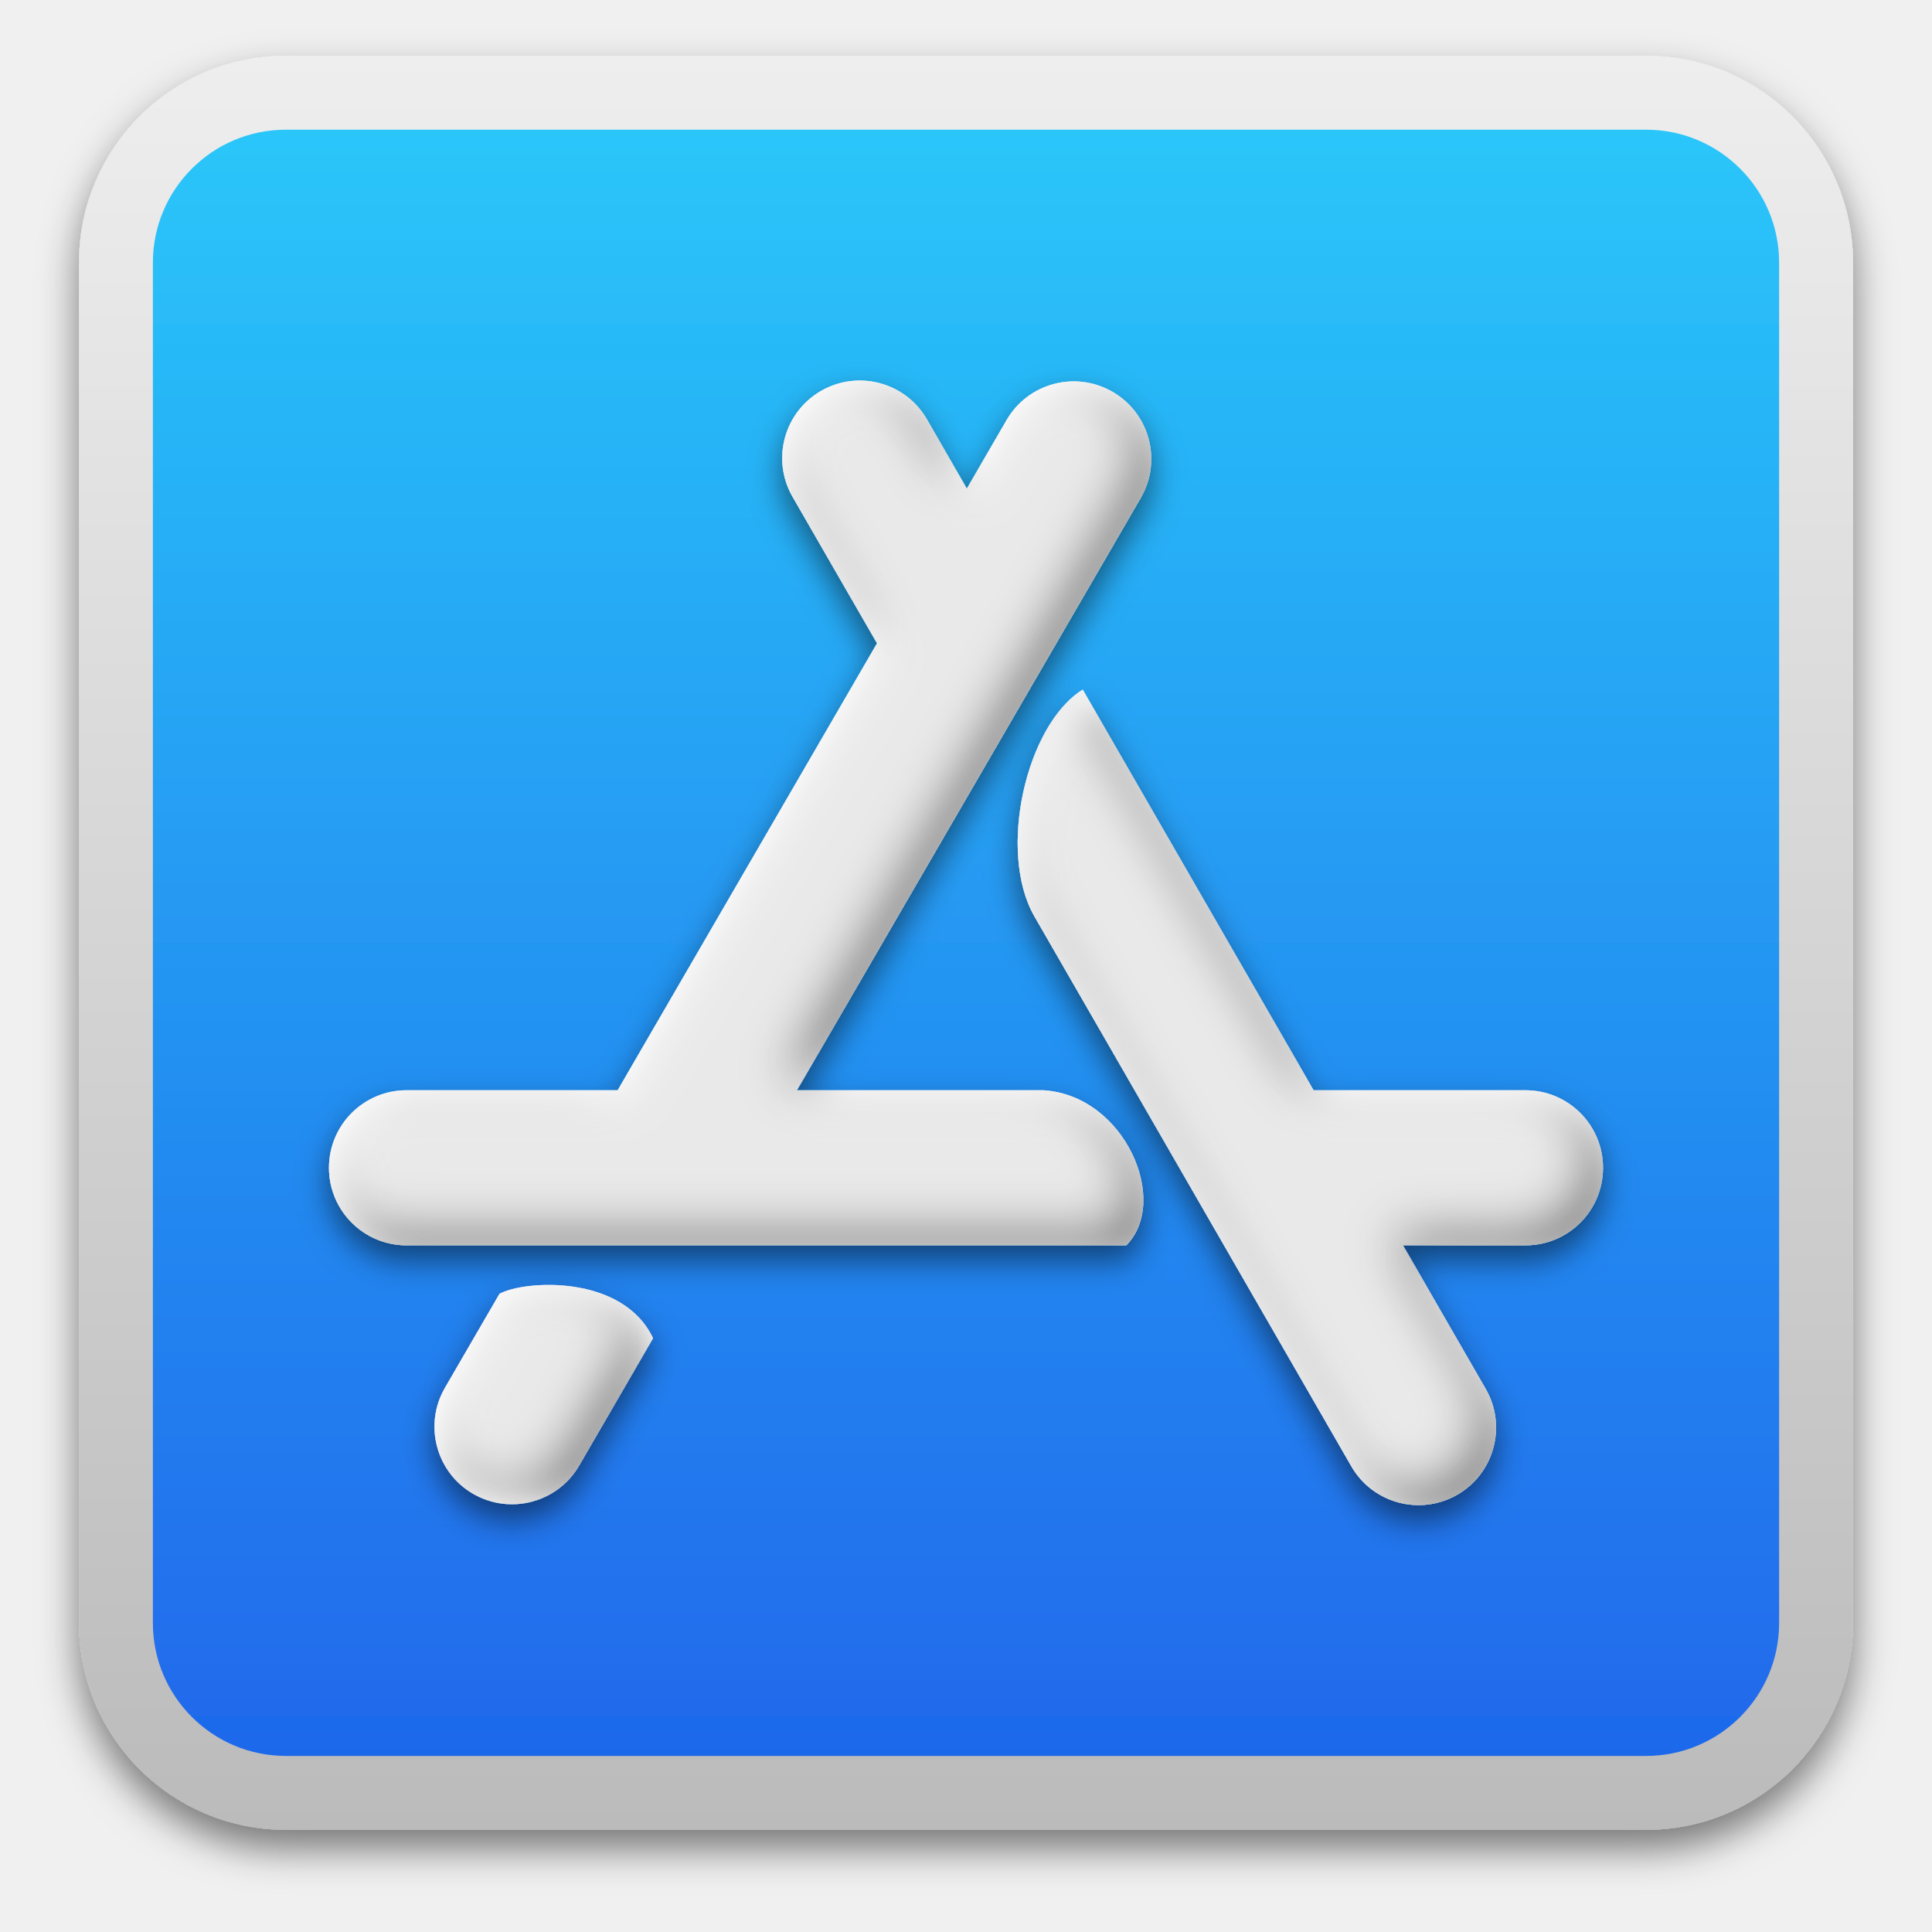
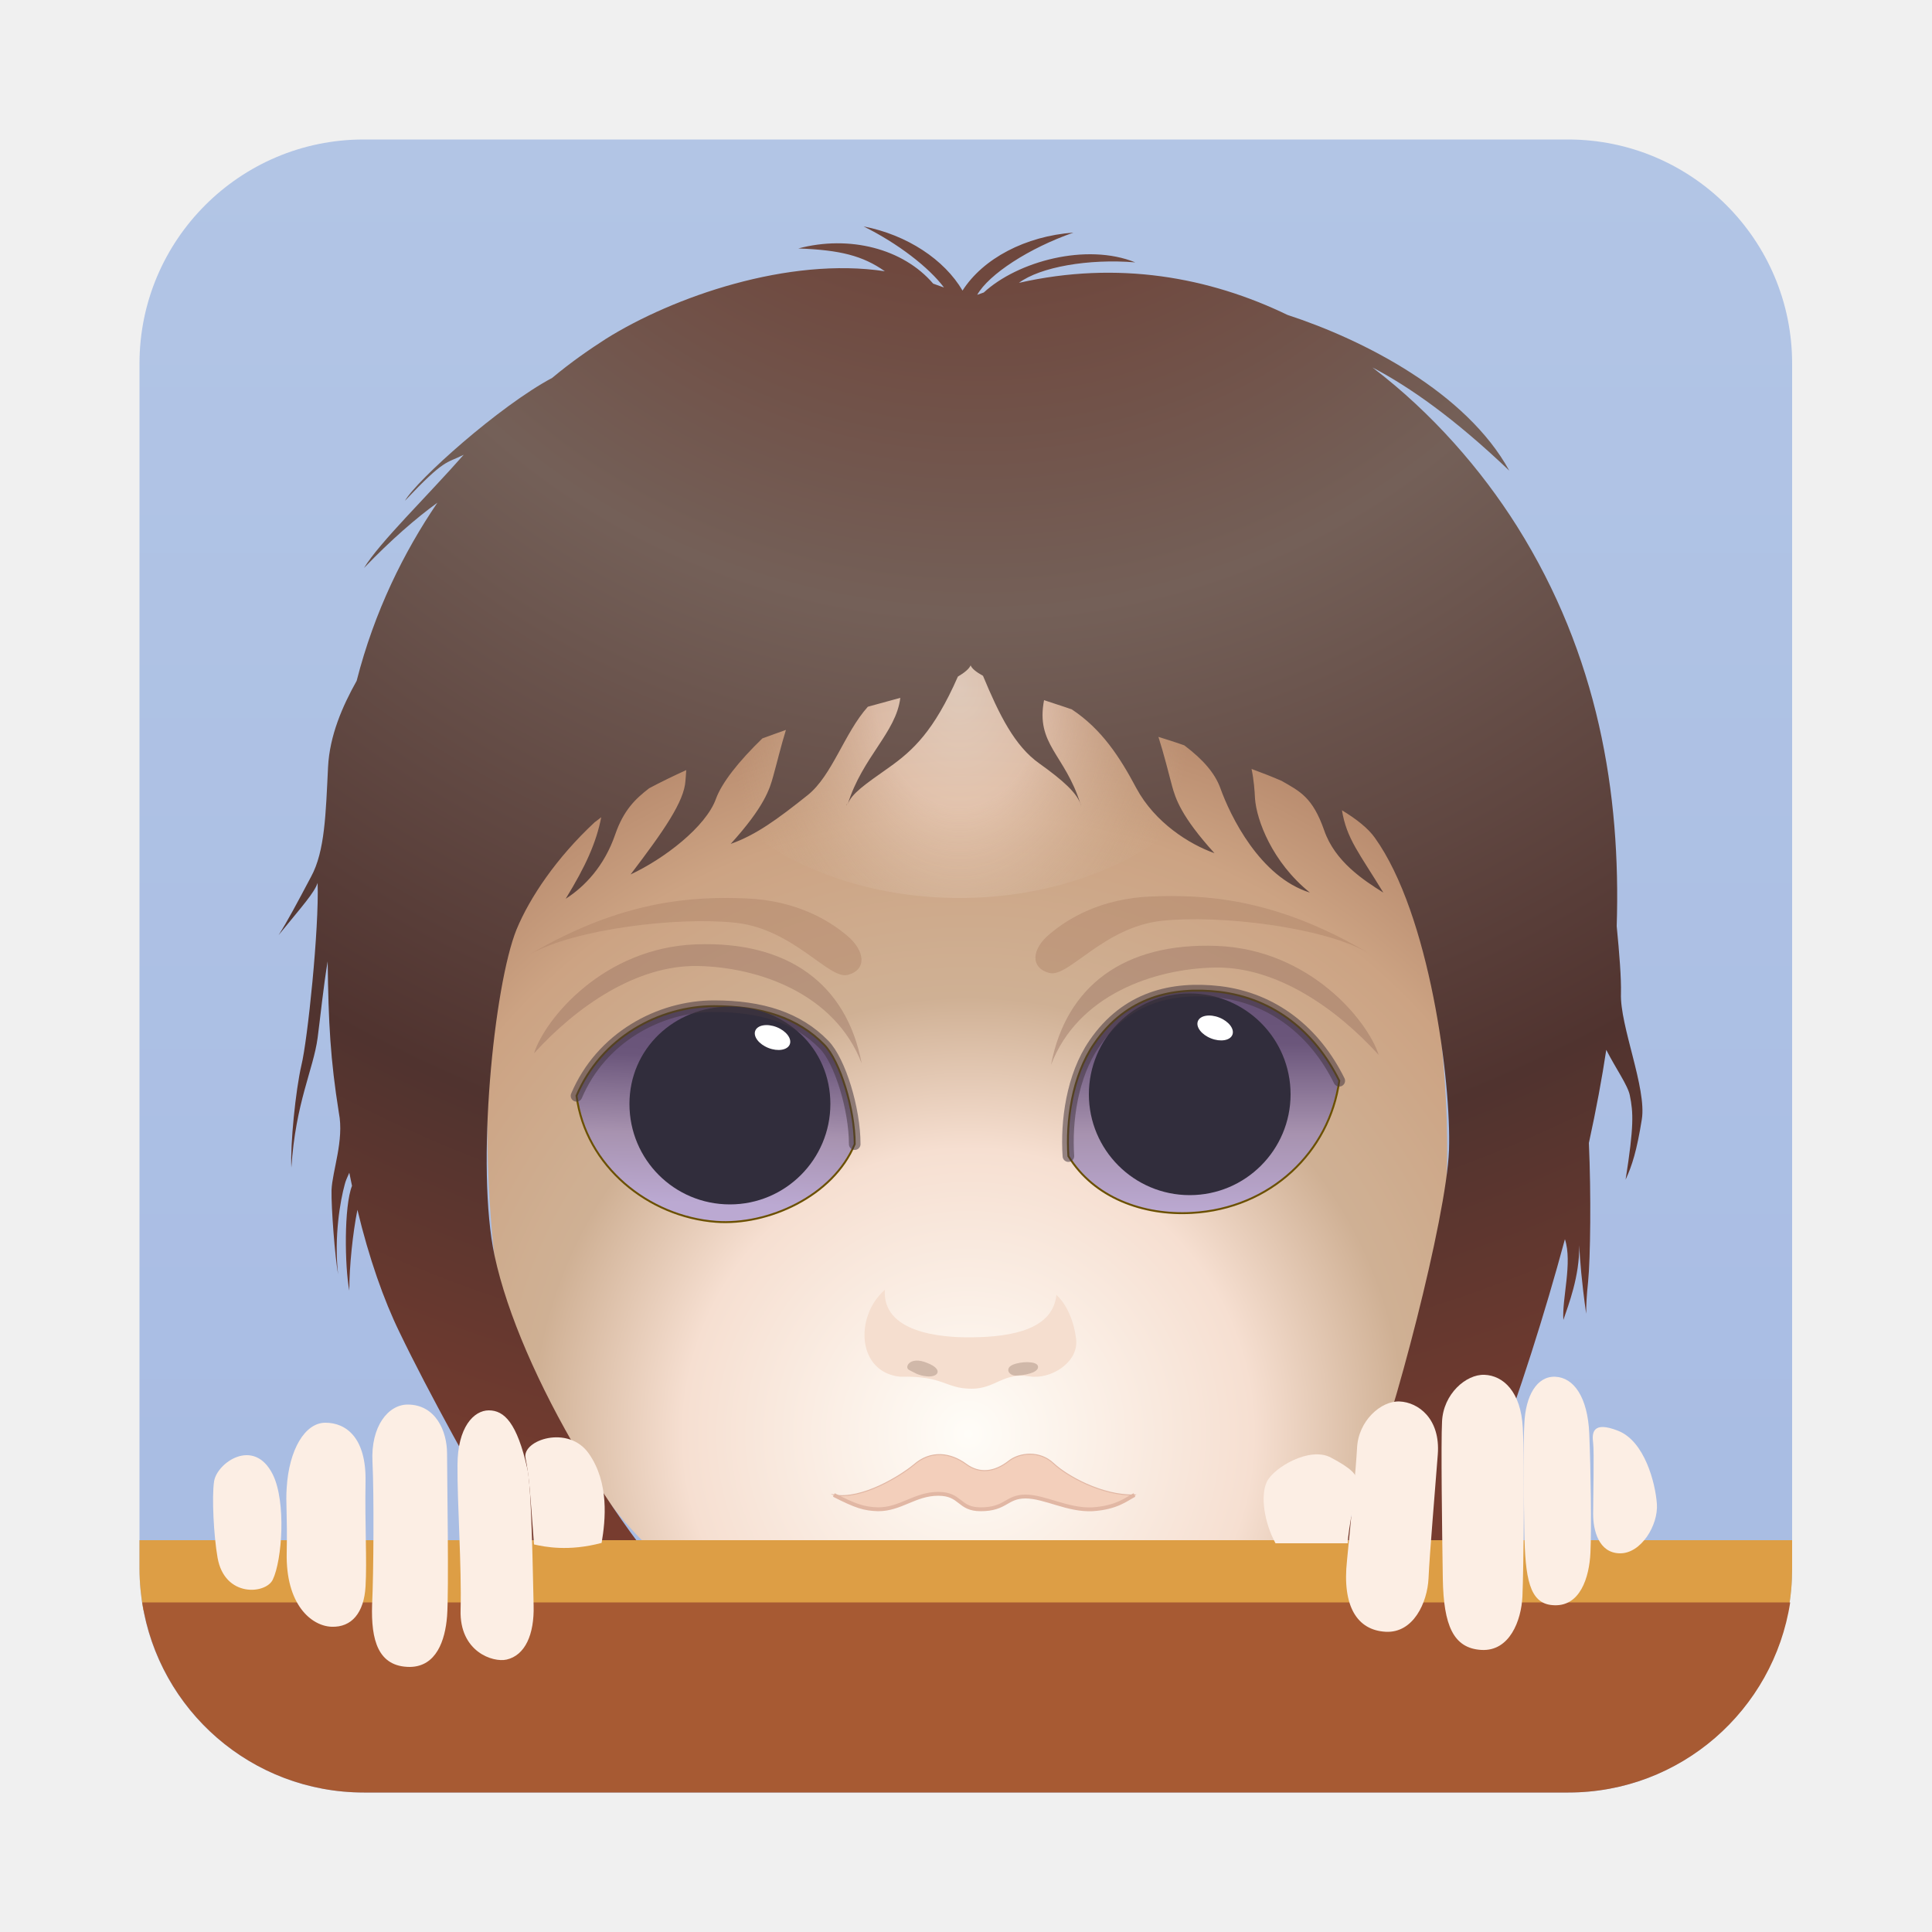
- <svg xmlns="http://www.w3.org/2000/svg" viewBox="0 0 500 500">
-   <g filter="url(#defapp-filter-1)">
-     <path fill="url(#defapp_1_)" stroke="url(#defapp_2_)" stroke-width="19.13" stroke-miterlimit="10" d="M470,420 c0,24.302-19.7,44-44,44H74c-24.301,0-44-19.698-44-44V68c0-24.299,19.699-44,44-44h352c24.3,0,44,19.701,44,44V420z" />
+ <svg xmlns="http://www.w3.org/2000/svg" version="1.1" id="Layer_1" x="0px" y="0px" viewBox="0 0 500 500" style="enable-background:new 0 0 500 500;" xml:space="preserve">
+   <style type="text/css">
+ 	.st0{fill:url(#SVGID_1_);}
+ 	.st1{fill:url(#SVGID_2_);}
+ 	.st2{fill:#F3CFBB;stroke:#E1B7A4;stroke-width:0.25;stroke-miterlimit:10;}
+ 	.st3{fill:none;stroke:#E1B7A4;stroke-miterlimit:10;}
+ 	.st4{fill:#F5DECF;}
+ 	.st5{fill:#D0B8A9;}
+ 	.st6{fill:url(#SVGID_3_);stroke:#6B5000;stroke-width:0.5;stroke-miterlimit:10;}
+ 	.st7{fill:url(#SVGID_4_);stroke:#6B5000;stroke-width:0.5;stroke-miterlimit:10;}
+ 	.st8{fill:#312D3C;}
+ 	.st9{fill:#FFFFFF;}
+ 	.st10{opacity:0.54;fill:none;stroke:#42353F;stroke-width:3;stroke-linecap:round;stroke-miterlimit:10;}
+ 	.st11{opacity:0.44;fill:#AC8167;}
+ 	.st12{opacity:0.44;fill:#987261;}
+ 	.st13{opacity:0.55;fill:url(#SVGID_5_);}
+ 	.st14{fill:url(#SVGID_6_);}
+ 	.st15{fill:#513732;}
+ 	.st16{fill:#DD9E45;}
+ 	.st17{fill:#A75A33;}
+ 	.st18{fill:#FCEEE4;}
+ </style>
+   <linearGradient id="SVGID_1_" gradientUnits="userSpaceOnUse" x1="250" y1="36.112" x2="250" y2="463.888">
+     <stop offset="0" style="stop-color:#B2C5E5" />
+     <stop offset="1" style="stop-color:#A7BBE3" />
+   </linearGradient>
+   <path class="st0" d="M405.9,463.9H94.1c-32,0-58-26-58-58V94.1c0-32,26-58,58-58h311.7c32,0,58,26,58,58v311.7  C463.9,437.9,437.9,463.9,405.9,463.9z" />
+   <g id="Face">
+     <radialGradient id="SVGID_2_" cx="250.602" cy="371.109" r="201.53" gradientUnits="userSpaceOnUse">
+       <stop offset="0" style="stop-color:#FFFDF8" />
+       <stop offset="0.366" style="stop-color:#F6DFD1" />
+       <stop offset="0.561" style="stop-color:#CFB094" />
+       <stop offset="0.592" style="stop-color:#CFAF92" />
+       <stop offset="0.791" style="stop-color:#CCA383" />
+       <stop offset="1" style="stop-color:#B18266" />
+     </radialGradient>
+     <path class="st1" d="M169.9,402.1c-16.5-13.8-38.9-52.6-41.6-74c-2.7-21.4-3.2-53.5,0-67.6c3.2-14.1,10.5-80.6,42.2-85.2   s152.4-5.3,168.7,2.6c16.3,7.9,30.7,67.8,33.1,85.6c2.3,17.8,5,53.1-4.3,83c-9.2,29.9-22.3,49-36.5,61.1   c-9.4,7.9-44,28.9-76.7,28.5C217.9,435.6,182.7,412.7,169.9,402.1z" />
+     <g id="Mouth">
+       <path class="st2" d="M215.8,386.9c5.7,2.9,7.8,3.6,11.5,3.7c5.8,0,9.5-4,15.5-4c6,0,5.2,4,11,4c6.6,0,6.6-3.3,11.6-3.3    c5,0,10.9,3.6,17.3,3.3c6.4-0.4,8.9-2.7,10.9-3.7c-8.4,0.2-17.5-4.9-21-8.2c-3.5-3.3-8.7-2.8-11.5-0.6c-3.7,2.9-7.6,3.4-11.1,0.8    c-4.1-3-9.2-3.6-13.5,0.2C233.1,381.9,223.1,388.2,215.8,386.9z" />
+       <path class="st3" d="M215.8,386.9c5.7,2.9,7.8,3.6,11.5,3.7c5.8,0,9.5-4,15.5-4c6,0,5.2,4,11,4c6.6,0,6.6-3.3,11.6-3.3    c5,0,10.9,3.6,17.3,3.3c6.4-0.4,8.9-2.7,10.9-3.7" />
+     </g>
+     <g id="Nose">
+       <path class="st4" d="M229,333.8c-7.9,6.9-7.2,21.4,4,22.5c11.4-0.3,11.5,3.1,18.5,3.1c6.1,0,8.2-4.3,14.9-3.2    c5.5,0.9,12.8-3.6,12.1-9.6s-3.3-9.9-5.1-11.5c-0.9,8.7-10.9,10.9-22,11C243.3,346.2,228.3,344.8,229,333.8z" />
+       <path class="st5" d="M239.9,356.2c2.9,0.3,4.4-1.8,0-3.5c-4.4-1.8-5.9,1.1-4.7,1.8C236.4,355.1,237.6,356,239.9,356.2z" />
+       <path class="st5" d="M263.1,356c-2.1,0.1-3.1-1.9-1-2.8s6.1-1,6.5,0.3S266.7,355.8,263.1,356z" />
+     </g>
+     <g id="Eyes">
+       <linearGradient id="SVGID_3_" gradientUnits="userSpaceOnUse" x1="185.928" y1="261.377" x2="184.506" y2="311.511">
+         <stop offset="1.023941e-02" style="stop-color:#675277" />
+         <stop offset="0.238" style="stop-color:#6B567B" />
+         <stop offset="0.642" style="stop-color:#A792AF" />
+         <stop offset="1" style="stop-color:#BBA9D2" />
+       </linearGradient>
+       <path class="st6" d="M149.2,283.6c6.4-15.1,21.4-23.2,35.6-23.2c12.3,0,21.7,3,28.5,10c4.1,4.2,7.9,16.6,7.9,25.7    c-5.6,13.5-22.5,21.1-35.9,20.1C167.9,314.9,151.6,301.9,149.2,283.6z" />
+       <linearGradient id="SVGID_4_" gradientUnits="userSpaceOnUse" x1="311.451" y1="256.39" x2="311.451" y2="314.009">
+         <stop offset="1.023941e-02" style="stop-color:#675277" />
+         <stop offset="0.238" style="stop-color:#6B567B" />
+         <stop offset="0.642" style="stop-color:#A792AF" />
+         <stop offset="1" style="stop-color:#BBA9D2" />
+       </linearGradient>
+       <path class="st7" d="M346.6,279.7c-6.3-12.7-17-21.3-31-23c-12.2-1.4-24.1,1.3-32.4,13.4c-5.8,8.4-7.3,20.2-6.7,29.1    c6.6,10.8,19.4,15.4,31.9,14.7C328.9,312.8,344.1,298,346.6,279.7z" />
+       <path class="st8" d="M214.9,285.7c0,14.3-11.6,26-26,26s-26-11.6-26-26c0-14.3,11.6-25.2,26-25.2S214.9,271.3,214.9,285.7z" />
+       <circle class="st8" cx="307.9" cy="283.2" r="26.1" />
+       <ellipse transform="matrix(0.3669 -0.9302 0.9302 0.3669 -123.1743 355.9482)" class="st9" cx="199.9" cy="268.5" rx="2.9" ry="4.8" />
+       <ellipse transform="matrix(0.3669 -0.9302 0.9302 0.3669 -48.4395 460.9533)" class="st9" cx="314.5" cy="266.1" rx="2.9" ry="4.8" />
+     </g>
+     <path class="st10" d="M149.2,283.6c6.4-15.1,21.4-23.2,35.6-23.2c12.3,0,21.7,3,28.5,10c4.1,4.2,7.9,16.6,7.9,25.7" />
+     <path class="st10" d="M346.6,279.7c-6.3-12.7-17-21.3-31-23c-12.2-1.4-24.1,1.3-32.4,13.4c-5.8,8.4-7.3,20.2-6.7,29.1" />
+     <path class="st11" d="M271.6,251.8c4.9,1.3,14-11.9,29.1-13.5c14.9-1.6,41.6,1.6,53.2,8.2c-24.1-14.2-42.4-15-55.8-14.5   c-13.3,0.5-21.8,5.8-26.4,9.7C267,245.5,266.5,250.5,271.6,251.8z" />
+     <path class="st11" d="M219.4,252.3c-4.9,1.3-14-11.9-29.1-13.5c-14.9-1.6-41.6,1.6-53.2,8.2c24.1-14.2,42.4-15,55.8-14.5   c13.3,0.5,21.8,5.8,26.4,9.7S224.4,251,219.4,252.3z" />
+     <path class="st12" d="M223,275.2c-3.9-20.5-19-31.7-42.9-30.8c-23.9,0.9-39,19.2-41.9,28.2c11.1-12.2,26.6-22.9,42.4-22.6   S216.1,257.2,223,275.2z" />
+     <path class="st12" d="M272,275.6c3.9-20.5,19-31.7,42.9-30.8c23.9,0.9,39,19.2,41.9,28.2c-11.1-12.2-26.6-22.9-42.4-22.6   C298.6,250.7,278.9,257.5,272,275.6z" />
  </g>
-   <g filter="url(#defapp-filter-2)">
-     <g fill="#e9e9e9" filter="url(#defapp-inset-shadow-2)">
-       <path filter="url(#defapp-inset-shadow-1)" d="M394.792,282.16h-54.833l-59.752-103.674c-14.602,9.015-22.181,41.812-12.492,58.678l82.013,142.304 c5.532,9.601,17.801,12.896,27.403,7.363c9.597-5.531,12.896-17.803,7.361-27.401l-21.405-37.143h31.705 c11.082,0,20.063-8.984,20.063-20.064C414.855,291.144,405.874,282.16,394.792,282.16z" />
-       <path filter="url(#defapp-inset-shadow-1)" d="M270.064,282.16h-63.821l88.983-153.318c5.561-9.581,2.3-21.862-7.28-27.422 c-9.586-5.565-21.867-2.3-27.427,7.281l-10.302,17.751l-10.326-17.918c-5.531-9.599-17.802-12.896-27.401-7.365 c-9.603,5.533-12.898,17.804-7.365,27.403l21.856,37.917L159.849,282.16h-54.64c-11.08,0-20.063,8.983-20.063,20.062 c0,11.08,8.983,20.064,20.063,20.064h186.256C302.833,310.917,291.132,283.497,270.064,282.16z" />
-       <path filter="url(#defapp-inset-shadow-1)" d="M129.271,334.846l-14.111,24.312c-5.561,9.585-2.3,21.862,7.283,27.427 c9.583,5.559,21.863,2.301,27.425-7.284l19.139-32.978C161.052,329.645,135.612,331.354,129.271,334.846z" />
-     </g>
+   <radialGradient id="SVGID_5_" cx="248.344" cy="193.705" r="60.047" gradientTransform="matrix(1 0 0 1.4128 0 -95.9445)" gradientUnits="userSpaceOnUse">
+     <stop offset="0" style="stop-color:#FFFDF8" />
+     <stop offset="0.366" style="stop-color:#F6DFD1" />
+     <stop offset="0.84" style="stop-color:#CFB094;stop-opacity:0.38" />
+     <stop offset="1" style="stop-color:#CFB094;stop-opacity:0" />
+   </radialGradient>
+   <ellipse class="st13" cx="248.3" cy="177.7" rx="75.1" ry="54.7" />
+   <g>
+     <radialGradient id="SVGID_6_" cx="253.17" cy="-31.122" r="492.033" gradientUnits="userSpaceOnUse">
+       <stop offset="0" style="stop-color:#573432" />
+       <stop offset="0.208" style="stop-color:#6F483E" />
+       <stop offset="0.386" style="stop-color:#746058" />
+       <stop offset="0.69" style="stop-color:#50332F" />
+       <stop offset="0.885" style="stop-color:#773C2F" />
+       <stop offset="1" style="stop-color:#763C31" />
+     </radialGradient>
+     <path class="st14" d="M419.5,257.1c0.1-3.9-0.4-10.3-1.1-17.4c1.1-34.4-4.8-70.1-25.8-103.5c-9.2-14.6-21.9-29.3-37.4-41.1   c9.7,5.1,21.1,13.1,35.4,26.7c-11.1-20.2-37.5-33.8-57.4-40.3c-20.3-9.8-43.9-14.1-69.5-8.3c5.5-4.1,18-6.3,30.1-5.3   c-12.6-5.1-30.4-0.3-39.2,7.8c0,0-1.1,0.4-1.7,0.6c3-5.3,13.4-12.1,24.9-16.1c-12.4,0.9-23.4,6.7-28.7,15   c-4.7-8-14.3-14.4-25.6-16.6c8.9,4.4,16.9,10.6,20.8,15.8c-0.9-0.3-2.8-1-2.8-1c-7.8-9.1-21.7-12.6-34.9-9.1   c10.9,0.4,16.7,1.9,22.4,5.9c-24.9-3.8-54.8,6.6-72.2,17.5c-4.2,2.7-9,6-13.9,10.1c0,0,0,0,0,0c-13.7,7.3-35.1,26.5-38.1,31.8   c10.4-11,10.6-9.6,15.2-11.9c-9.5,10.8-21.8,22.7-25.8,29.3c7-7.3,13.6-13,19-16.9c-8.7,12.8-16.3,28.1-20.9,46.1   c-3.7,6.6-7,14.2-7.4,22.3c-0.6,12.1-0.8,21.8-4.4,28.4c-3.5,6.6-6.2,11.7-8.4,15.1c6.2-7.6,9.2-10.9,10.1-13.5   c0.4,11.9-2.6,40.7-4.2,47.2c-1.5,6.5-2.9,20.4-2.6,26.5c1.1-16.9,5.7-25.4,6.8-33.6c0.7-5.3,1.5-13.3,2.6-19.8   c0.2,16,0.7,25.4,2.9,39.2c1.4,7.1-1.7,15-1.9,20c-0.1,4.6,0.9,17.4,1.7,21.8c-1.1-9.9,0.6-19.2,1.7-23.2c0.2-0.9,0.7-2,1.2-3.1   c0.4,2,0.7,3.4,0.7,3.4c-2.1,5.3-1.9,20.8-0.7,27.1c0-6.4,0.9-14.9,2.1-20.9c3,12.5,6.8,23.3,10.9,31.7c15.1,31.4,47.4,85,47.4,85   s27.9-5.3,36.4-5.4c-26.4-24.8-52.7-69.2-59.2-99.4c-4.9-22.8-0.2-70,5.7-84.5c3.4-8.2,10.3-18.5,20.2-27.7   c0.5-0.4,1.1-0.8,1.7-1.3c-1.3,6.6-4,12.6-9.2,21.1c5-3.2,10-8.5,12.8-16.6c2.2-6.4,5.3-9.3,8.8-12c3-1.6,6.3-3.2,9.6-4.7   c-0.1,1-0.1,1.9-0.2,2.7c-0.3,5.4-5.6,13-14.2,24.3c8.6-4,19.5-12.3,22.1-19.6c1.5-4.1,5.8-9.6,12-15.6c2.1-0.8,4.2-1.5,6.1-2.2   c-1.3,4.2-2.4,8.8-3.3,12c-0.9,3.3-2.3,7.9-11,17.5c6.5-2.3,12-6.3,19.9-12.6c6.4-5.1,9.5-16.1,15.6-22.9c2.9-0.8,5.8-1.6,8.4-2.3   c-1.1,9-9.8,15.3-13.6,27.5c1-2.7,4.3-5,10.7-9.5c6.2-4.4,11.6-9.4,17.8-23.5c1.7-1,2.9-2,3.3-2.9c0.3,0.8,1.4,1.7,3.2,2.7   c4.2,10.1,8.2,18.2,14.6,22.7c6.3,4.5,9.6,7.6,10.6,10.4c-4-12.8-11.6-15.3-9.4-26.8c2.3,0.8,4.7,1.5,7.2,2.4   c7.7,5.1,12.4,12.3,16.7,20.4c4.8,8.9,13.7,14.5,20.2,16.8c-8.7-9.6-10.1-14.2-11-17.5c-0.9-3.4-2.1-8.2-3.5-12.6   c2.2,0.7,4.5,1.4,6.7,2.2c4.9,3.7,7.9,7.2,9.3,11c2.6,7.3,10.3,23.1,23.2,27.1c-9.8-7.9-13.8-18.8-14.2-24.3   c-0.1-2-0.3-4.9-0.9-7.7c2.7,1,5.3,2,7.8,3.1c4.7,2.7,8,4.2,11,12.8c2.8,8.1,10.2,12.9,15.3,16.1c-6.2-10.2-9.5-13.9-10.7-21.3   c3.8,2.3,6.8,4.7,8.5,7.1c14.2,19.8,19.8,63.1,19.2,80.9c-0.7,17.8-14.5,69.9-21.1,86c-6.6,16.2-21.2,35.1-26.8,43.6   c9.9,0,36.3,2.6,36.3,2.6c15.6-27.4,31.2-70.7,41.6-109.2c2,6.1-0.8,15.4-0.4,20.9c1.3-3.9,4.2-11.2,4.1-19.3   c0.2,3.8,0.6,9.2,1.8,17.7c0-2.1,0.1-4.6,0.5-8.3c0.6-6.1,0.8-22.5,0.2-35.9c1.9-8.7,3.4-16.8,4.5-24.1c2.5,4.9,5.6,9.2,6.1,11.8   c0.9,4.4,1.1,7.9-1.1,21.8c1.7-3.7,2.9-7.5,4.2-15.6S419.2,265.5,419.5,257.1z M408.4,315.4c0,0.3,0,0.6,0,0.9c0,0.1,0,0.3,0,0.4   C408.4,316.3,408.4,315.8,408.4,315.4z" />
+     <path class="st15" d="M219.3,207.8c-0.1,0.2-0.2,0.5-0.2,0.7C219.2,208.3,219.2,208,219.3,207.8z" />
+     <path class="st15" d="M279.6,207.7c0.1,0.3,0.2,0.5,0.2,0.8C279.8,208.3,279.7,208,279.6,207.7z" />
  </g>
-   <defs>
-     <linearGradient id="defapp_1_" gradientUnits="userSpaceOnUse" x1="250" y1="24" x2="250" y2="464">
-       <stop offset="0" style="stop-color:#2AC8FA" />
-       <stop offset="1" style="stop-color:#1F66EB" />
-     </linearGradient>
-     <linearGradient id="defapp_2_" gradientUnits="userSpaceOnUse" x1="250" y1="14.435" x2="250" y2="473.566">
-       <stop offset="0" style="stop-color:#eee" />
-       <stop offset="1" style="stop-color:#bbb" />
-     </linearGradient>
-     <filter filterUnits="objectBoundingBox" id="defapp-filter-1">
-       <feOffset dx="0" dy="5" in="SourceAlpha" result="defappShadowOffsetOuter1" />
-       <feGaussianBlur stdDeviation="5" in="defappShadowOffsetOuter1" result="defappShadowBlurOuter1" />
-       <feColorMatrix values="0 0 0 0 0   0 0 0 0 0   0 0 0 0 0  0 0 0 0.5 0" type="matrix" in="defappShadowBlurOuter1" result="defappShadowMatrixOuter1" />
-       <feMerge>
-         <feMergeNode in="defappShadowMatrixOuter1" />
-         <feMergeNode in="SourceGraphic" />
-       </feMerge>
-     </filter>
-     <filter filterUnits="objectBoundingBox" id="defapp-filter-2">
-       <feOffset dx="0" dy="4" in="SourceAlpha" result="defappShadowOffsetOuter2" />
-       <feGaussianBlur stdDeviation="4" in="defappShadowOffsetOuter2" result="defappShadowBlurOuter2" />
-       <feColorMatrix values="0 0 0 0 0   0 0 0 0 0   0 0 0 0 0  0 0 0 0.5 0" type="matrix" in="defappShadowBlurOuter2" result="defappShadowMatrixOuter2" />
-       <feMerge>
-         <feMergeNode in="defappShadowMatrixOuter2" />
-         <feMergeNode in="SourceGraphic" />
-       </feMerge>
-     </filter>
-     <filter id="defapp-inset-shadow-1">
-       <feComponentTransfer in="SourceAlpha">
-         <feFuncA type="table" tableValues="1 0" />
-       </feComponentTransfer>
-       <feGaussianBlur stdDeviation="7" />
-       <feOffset dx="-3" dy="-3" result="offsetblur" />
-       <feFlood flood-color="#444" result="color" />
-       <feComposite in2="offsetblur" operator="in" />
-       <feComposite in2="SourceAlpha" operator="in" />
-       <feMerge>
-         <feMergeNode in="SourceGraphic" />
-         <feMergeNode />
-       </feMerge>
-     </filter>
-     <filter id="defapp-inset-shadow-2">
-       <feComponentTransfer in="SourceAlpha">
-         <feFuncA type="table" tableValues="1 0" />
-       </feComponentTransfer>
-       <feGaussianBlur stdDeviation="5" />
-       <feOffset dx="3" dy="3" result="offsetblur" />
-       <feFlood flood-color="#fff" result="color" />
-       <feComposite in2="offsetblur" operator="in" />
-       <feComposite in2="SourceAlpha" operator="in" />
-       <feMerge>
-         <feMergeNode in="SourceGraphic" />
-         <feMergeNode />
-       </feMerge>
-     </filter>
-   </defs>
+   <g id="Bar">
+     <path class="st16" d="M36.1,398.6v7.3c0,3.7,0.4,7.3,1,10.8h425.7c0.7-3.5,1-7.1,1-10.8v-7.3H36.1z" />
+     <path class="st17" d="M36.8,414.7c4.3,27.9,28.3,49.2,57.4,49.2h311.7c29,0,53.1-21.3,57.4-49.2H36.8z" />
+   </g>
+   <g id="Fingers">
+     <path class="st18" d="M136.5,380.2c-2.7-12-6-15.2-10-15.2c-3.9,0-8.1,4.4-8.1,14.2c-0.1,9.4,1.1,26.2,0.8,37.5   c-0.3,10.8,8.4,13.6,11.9,12.8c4.8-1.1,7.2-6.5,7-14C137.9,408,137.6,385.2,136.5,380.2z" />
+     <path class="st18" d="M96.4,378.4c-0.5-9.3,4.1-14.9,9.1-14.9c7.2,0,10.2,6.8,10.2,12.7c0,5.9,0.5,35.8,0,42.1s-2.8,13-9.6,13.1   c-8.3,0-10.1-7-9.8-16.1C96.7,407,96.8,386.5,96.4,378.4z" />
+     <path class="st18" d="M74.2,385c0.6-9.8,4.7-16.8,10-16.8c5.4,0,10.6,3.9,10.4,15.2c-0.2,11.3,0.4,20.4,0,27.2S91,421.2,85.8,421   c-5.2-0.2-11.9-5.7-11.6-19.2C74.4,391.8,73.9,388.9,74.2,385z" />
+     <path class="st18" d="M56.3,403.1c-1-5.7-1.5-15.7-0.9-19.7c0.7-4.8,10.3-11.6,15.2-1.8c3.5,7.1,2.4,22.2,0,27.2   C68.8,412.6,58.1,413.5,56.3,403.1z" />
+     <path class="st18" d="M330.1,399.4c-2.9-5.3-4-12.4-2.2-16c1.8-3.6,11-9.1,16.5-6.2c5.5,2.9,6.8,4.5,6.8,6.2c0,1.7-2.4,12.7-2.4,16   C343.7,399.4,330.1,399.4,330.1,399.4z" />
+     <path class="st18" d="M351.2,374.8c0.3-7.1,6.2-12.3,11-12.1s10.6,4.4,9.9,13.7s-2.1,25.4-2.4,32.1c-0.3,6.2-3.9,14.2-11.1,13.8   c-7.3-0.4-11.3-6.5-10-18.4C349.8,391.6,350.9,380.2,351.2,374.8z" />
+     <path class="st18" d="M373.2,367.9c0.3-7.1,6.2-12.3,11-12.1s9.4,4.3,9.9,13.7c0.5,9.5,0.2,37.1-0.1,43.7   c-0.3,6.2-3.3,14.2-10.6,13.8s-9.8-6.4-10-18.4C373.2,395.7,372.9,373.3,373.2,367.9z" />
+     <path class="st18" d="M394.5,368.4c0.3-7.1,3.2-12.3,8-12.1s8.4,5.3,8.8,14.7c0.4,9.7,0.6,24.3,0.3,30.9   c-0.3,6.2-2.6,14.2-9.9,13.5c-5.9-0.5-7-7-7.2-19C394.3,383.6,394.2,373.8,394.5,368.4z" />
+     <path class="st18" d="M412.3,391.8c0,4.2,1.4,10.1,6.9,10.2c5.5,0.1,10-7.3,9.6-12.8c-0.4-5.5-3.2-16.2-10-18.9s-6.8,0.7-6.5,3.1   C412.6,375.9,412.3,387.4,412.3,391.8z" />
+     <path class="st18" d="M136,377.3c-0.9-4.6,11.1-8.7,16.4-1.1c5.3,7.6,4.3,17.2,3.3,23.1c-8.6,2.3-14.8,1-17.5,0.4   C137.2,386.6,137,382.3,136,377.3z" />
+   </g>
</svg>
